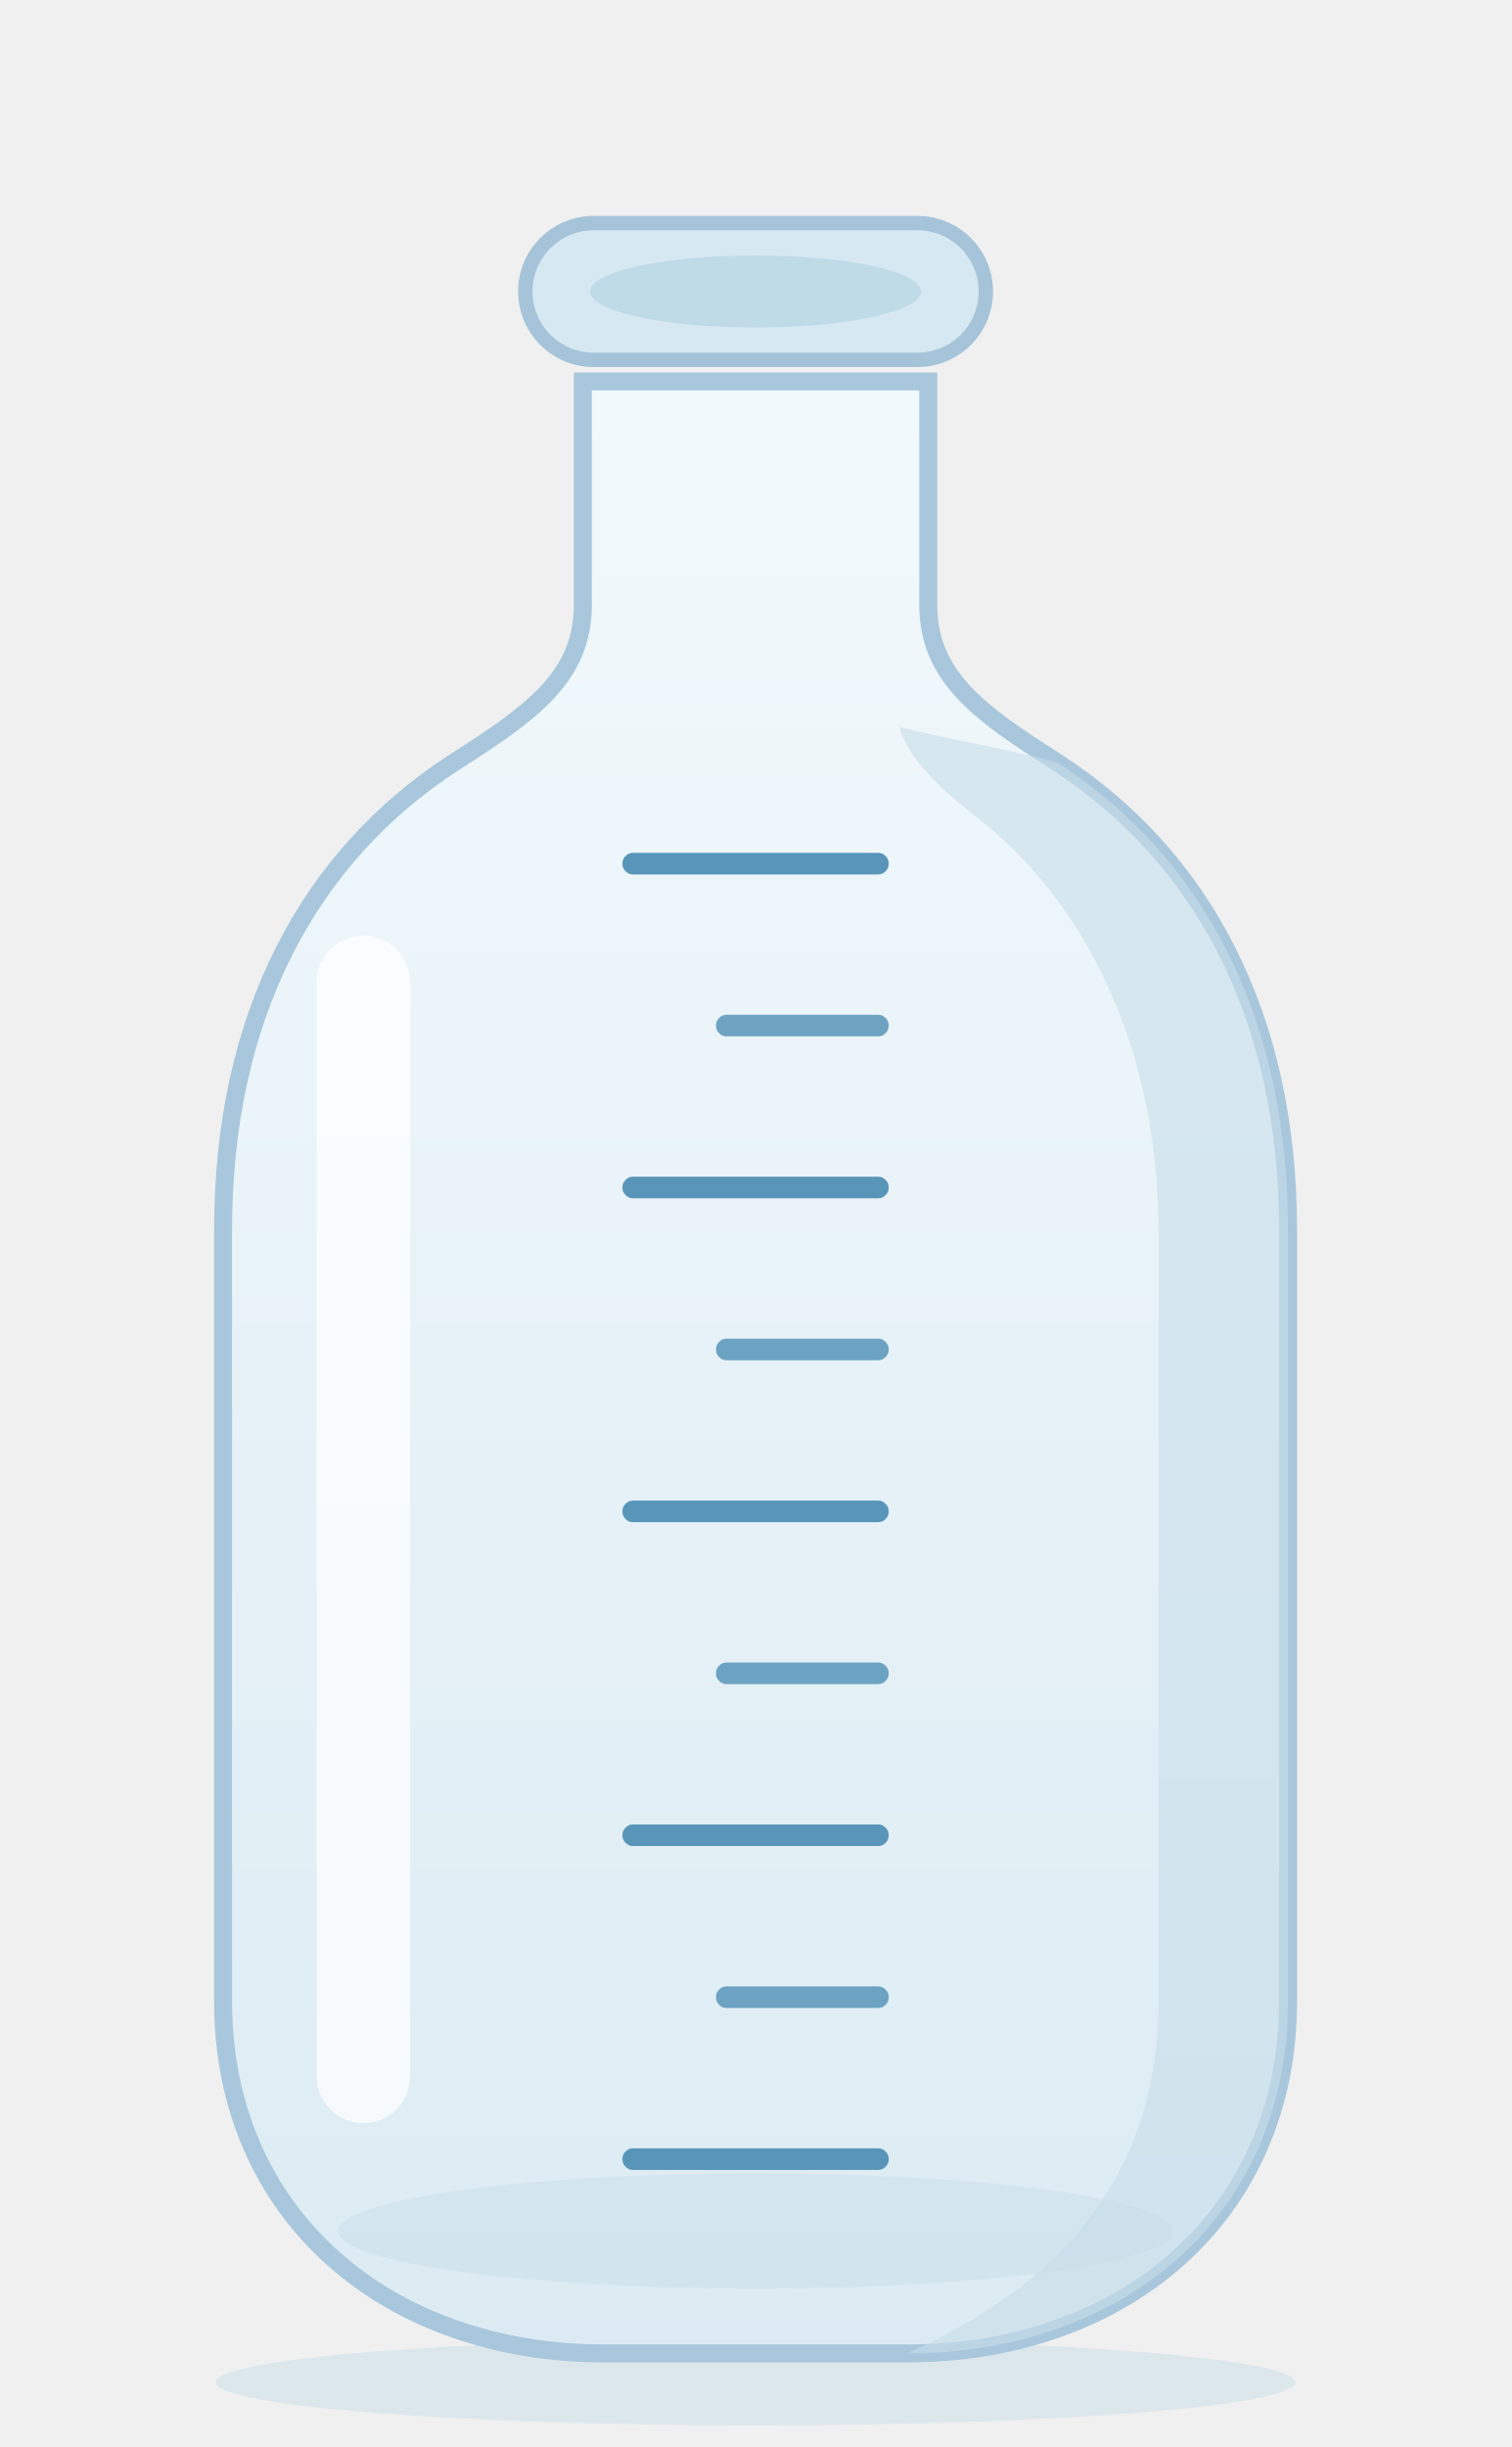
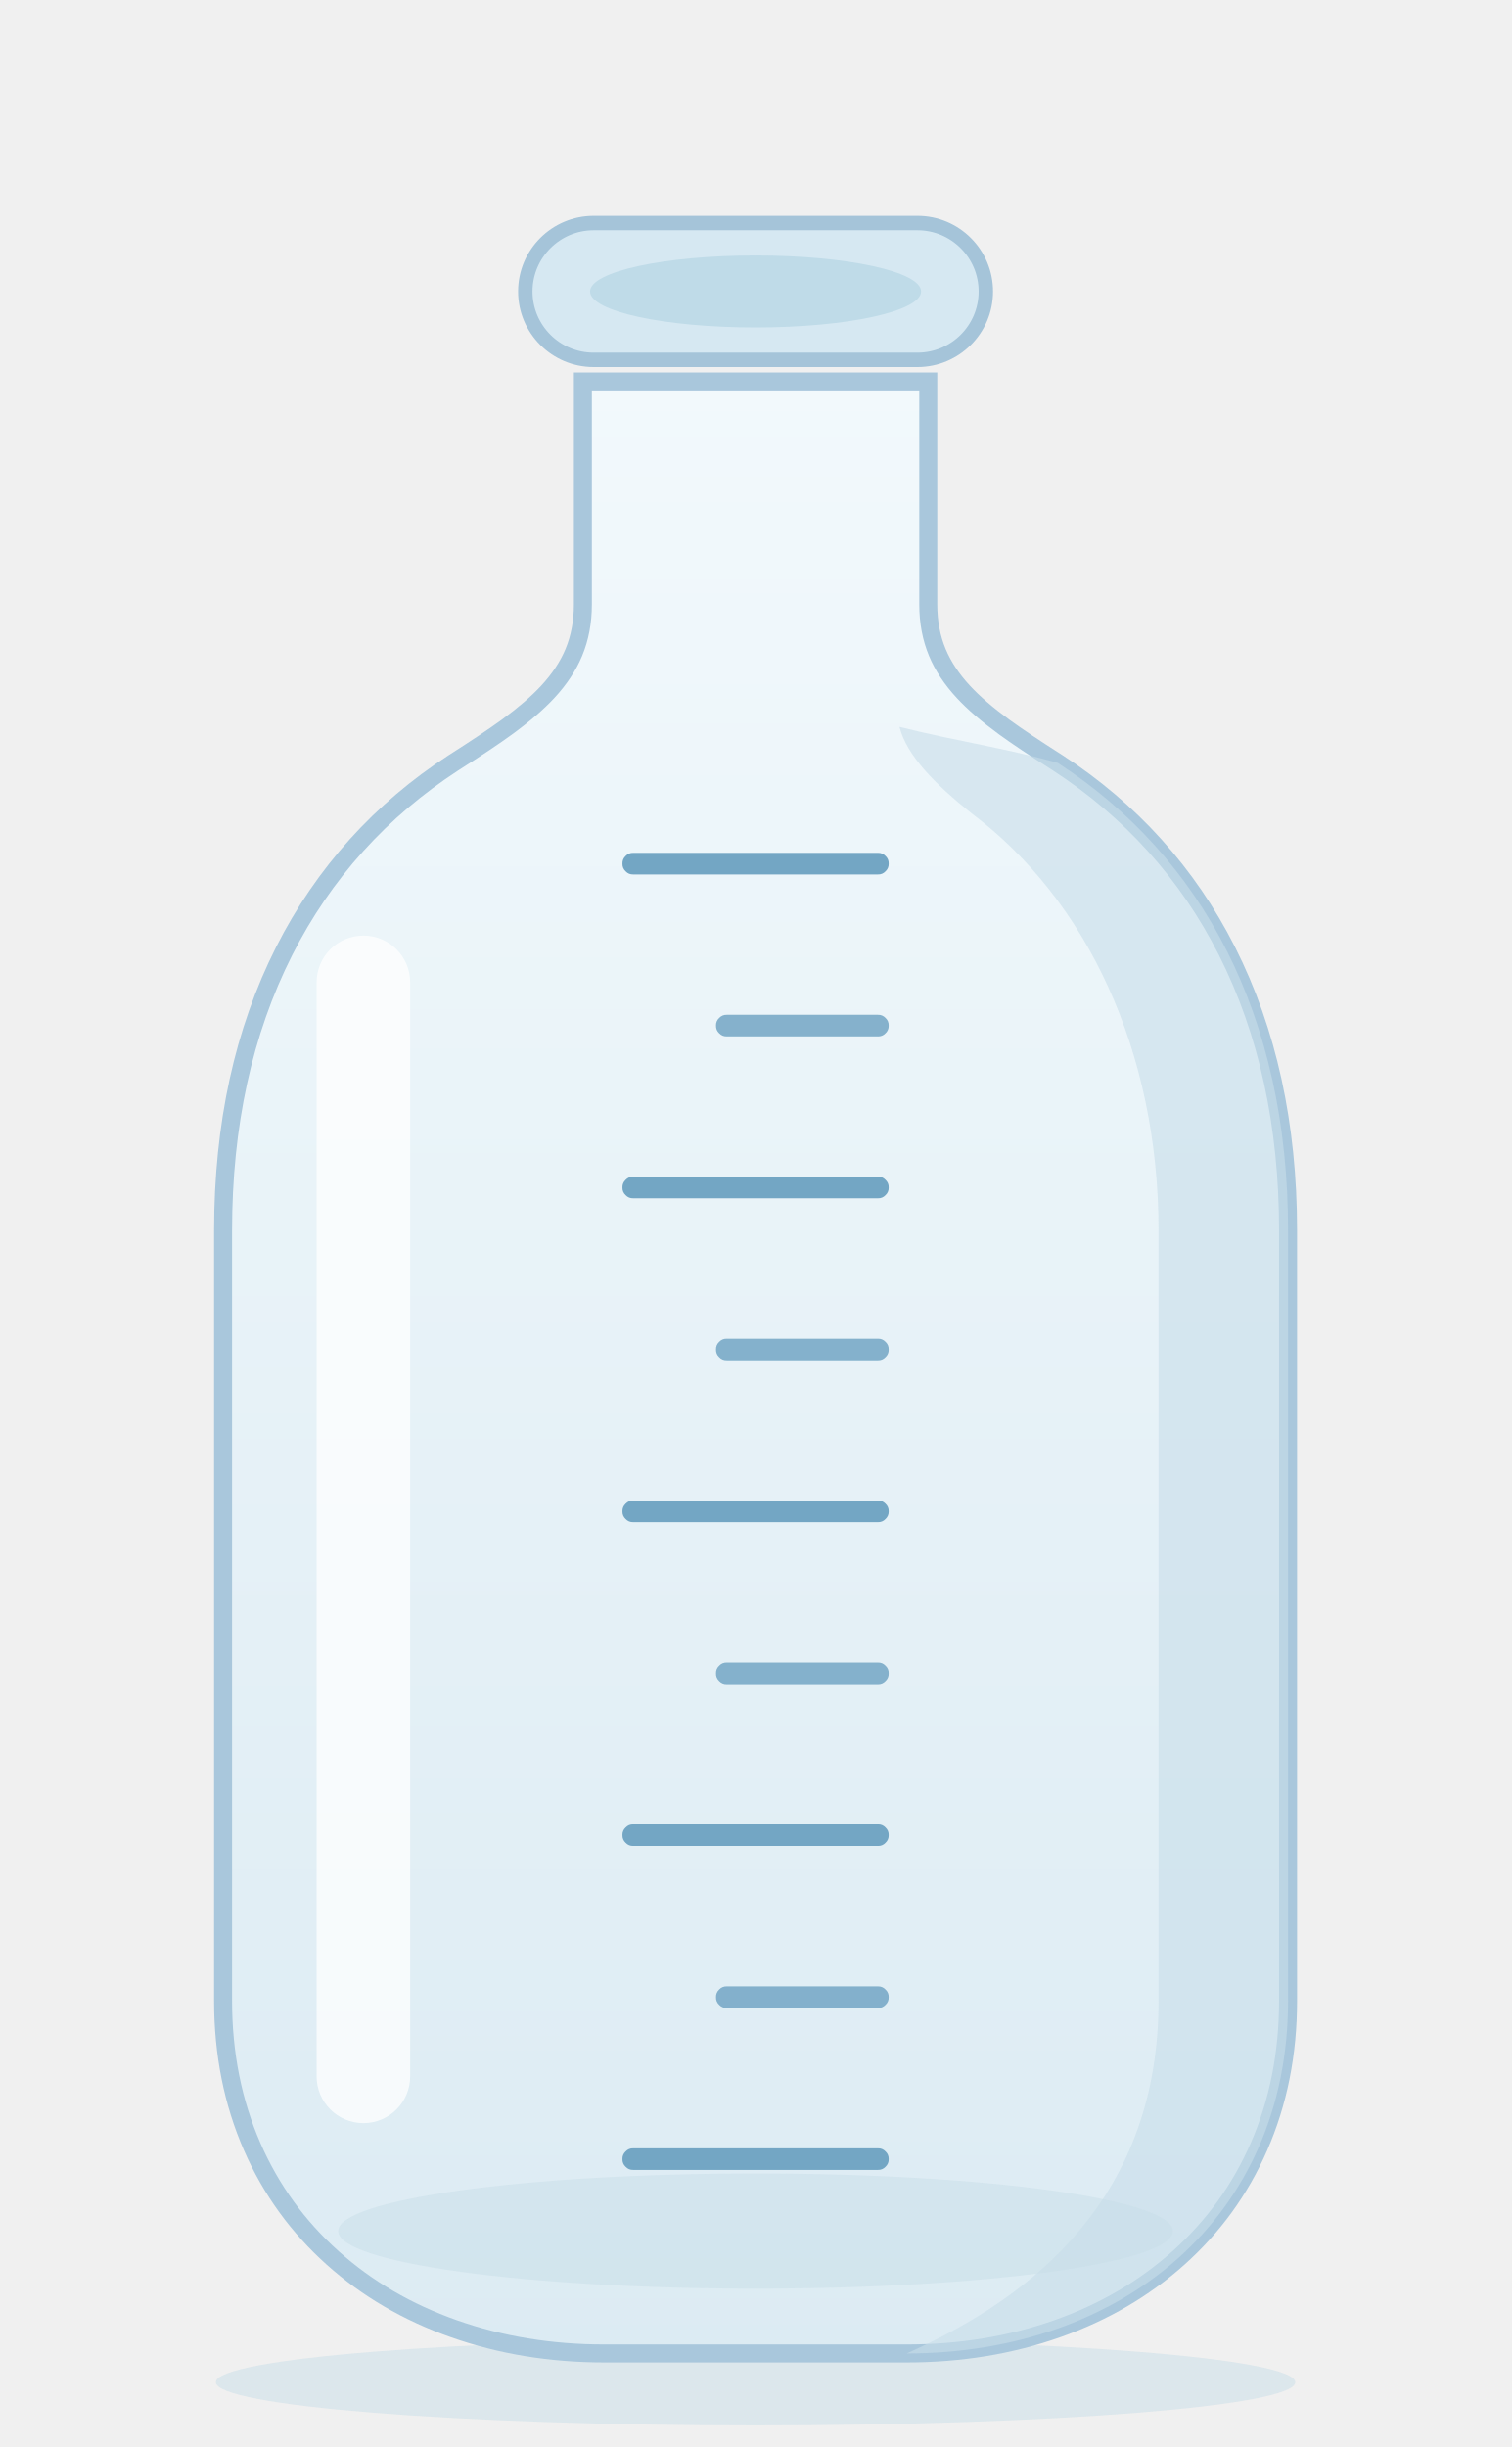
<svg xmlns="http://www.w3.org/2000/svg" width="420" height="680">
  <ellipse fill="#C8DEE9" fill-opacity="0.5" transform="matrix(1 0 0 1 60 650)" cx="150" cy="12" rx="150" ry="12" />
  <rect fill="#D6E8F2" transform="matrix(1 0 0 1 146 62)" width="128" height="38" rx="19" ry="19" />
  <rect fill="none" stroke="#A5C4D9" stroke-width="4" transform="matrix(1 0 0 1 146 62)" width="128" height="38" rx="19" ry="19" />
  <ellipse fill="#BFDBE8" transform="matrix(1 0 0 1 164 71)" cx="46" cy="10" rx="46" ry="10" />
  <defs>
    <linearGradient id="gradient_0" gradientTransform="matrix(0 560 -560 0 148 -6)" gradientUnits="userSpaceOnUse" x1="0" y1="0" x2="1" y2="0">
      <stop offset="0" stop-color="#F2F9FC" />
      <stop offset="1" stop-color="#DCEBF3" />
    </linearGradient>
  </defs>
  <path fill="url(#gradient_0)" transform="matrix(1 0 0 1 62 106)" d="M100 0L100 62C100 82 86 92 64 106C24 132 0 176 0 236L0 450C0 510 46 548 106 548L190 548C250 548 296 510 296 450L296 236C296 176 272 132 232 106C210 92 196 82 196 62L196 0L100 0Z" />
  <path fill="#A9C7DC" transform="matrix(1 0 0 1 62 106)" d="M97.5 62L97.5 -2.5L198.5 -2.5L198.5 62Q198.5 68.778 200.838 74.381Q203.03 79.633 207.584 84.552Q211.696 88.993 218.568 94.013Q223.634 97.713 233.342 103.891Q248.754 113.908 260.73 127.168Q272.892 140.632 281.231 157.122Q298.5 191.268 298.5 236L298.5 450Q298.5 472.576 290.165 491.627Q282.143 509.963 267.167 523.363Q252.48 536.504 232.707 543.482Q212.823 550.5 190 550.5L106 550.5Q83.176 550.5 63.293 543.482Q43.52 536.504 28.833 523.363Q13.857 509.963 5.835 491.627Q-2.5 472.576 -2.5 450L-2.5 236Q-2.5 191.267 14.769 157.122Q23.109 140.632 35.27 127.168Q47.246 113.908 62.638 103.904Q72.366 97.713 77.432 94.013Q84.303 88.993 88.416 84.552Q92.97 79.633 95.162 74.381Q97.5 68.778 97.5 62ZM102.5 62Q102.5 69.779 99.776 76.307Q97.242 82.378 92.084 87.948Q87.644 92.745 80.381 98.05Q75.186 101.845 65.362 108.096Q50.519 117.744 38.98 130.519Q27.268 143.486 19.231 159.378Q2.5 192.46 2.5 236L2.5 450Q2.5 471.531 10.415 489.623Q18.001 506.962 32.167 519.637Q46.117 532.118 64.957 538.768Q84.033 545.5 106 545.5L190 545.5Q211.967 545.5 231.043 538.768Q249.883 532.118 263.833 519.637Q277.999 506.962 285.585 489.623Q293.5 471.531 293.5 450L293.5 236Q293.5 192.46 276.769 159.378Q268.732 143.487 257.02 130.519Q245.481 117.744 230.658 108.109Q220.815 101.845 215.619 98.05Q208.357 92.745 203.916 87.948Q198.758 82.378 196.224 76.307Q193.5 69.779 193.5 62L193.5 2.5L102.5 2.5L102.5 62Z" fill-rule="evenodd" />
  <path fill="#C8DEE9" fill-opacity="0.6" transform="matrix(1 0 0 1 250 202)" d="M44 10C84 36 108 80 108 140L108 354C108 414 62 452 2 452C38 436 72 408 72 354L72 140C72 90 52 48 20 24C10 16 2 8 0 0C16 4 30 6 44 10Z" />
  <ellipse fill="#C8DEE9" fill-opacity="0.5" transform="matrix(1 0 0 1 94 604)" cx="116" cy="16" rx="116" ry="16" />
  <rect fill="#FFF" fill-opacity="0.75" transform="matrix(1 0 0 1 88 260)" width="26" height="330" rx="13" ry="13" />
-   <path fill="#5895B9" transform="matrix(1 0 0 1 176 240)" d="M0 -3L68 -3Q69.258 -3.036 70.121 -2.121Q71.036 -1.258 71 0Q71.036 1.258 70.121 2.121Q69.258 3.036 68 3L0 3Q-1.258 3.036 -2.121 2.121Q-3.036 1.258 -3 0Q-3.036 -1.258 -2.121 -2.121Q-1.258 -3.036 0 -3Z" fill-rule="evenodd" />
+   <path fill="#73A6C4" transform="matrix(1 0 0 1 176 240)" d="M0 -3L68 -3Q69.258 -3.036 70.121 -2.121Q71.036 -1.258 71 0Q71.036 1.258 70.121 2.121Q69.258 3.036 68 3L0 3Q-1.258 3.036 -2.121 2.121Q-3.036 1.258 -3 0Q-3.036 -1.258 -2.121 -2.121Q-1.258 -3.036 0 -3Z" fill-rule="evenodd" />
  <g opacity="0.85">
-     <path fill="#5895B9" transform="matrix(1 0 0 1 202 285)" d="M0 -3L42 -3Q43.258 -3.036 44.121 -2.121Q45.036 -1.258 45 0Q45.036 1.258 44.121 2.121Q43.258 3.036 42 3L0 3Q-1.258 3.036 -2.121 2.121Q-3.036 1.258 -3 0Q-3.036 -1.258 -2.121 -2.121Q-1.258 -3.036 0 -3Z" fill-rule="evenodd" />
+     <path fill="#73A6C4" transform="matrix(1 0 0 1 202 285)" d="M0 -3L42 -3Q43.258 -3.036 44.121 -2.121Q45.036 -1.258 45 0Q45.036 1.258 44.121 2.121Q43.258 3.036 42 3L0 3Q-1.258 3.036 -2.121 2.121Q-3.036 1.258 -3 0Q-3.036 -1.258 -2.121 -2.121Q-1.258 -3.036 0 -3Z" fill-rule="evenodd" />
  </g>
-   <path fill="#5895B9" transform="matrix(1 0 0 1 176 330)" d="M0 -3L68 -3Q69.258 -3.036 70.121 -2.121Q71.036 -1.258 71 0Q71.036 1.258 70.121 2.121Q69.258 3.036 68 3L0 3Q-1.258 3.036 -2.121 2.121Q-3.036 1.258 -3 0Q-3.036 -1.258 -2.121 -2.121Q-1.258 -3.036 0 -3Z" fill-rule="evenodd" />
+   <path fill="#73A6C4" transform="matrix(1 0 0 1 176 330)" d="M0 -3L68 -3Q69.258 -3.036 70.121 -2.121Q71.036 -1.258 71 0Q71.036 1.258 70.121 2.121Q69.258 3.036 68 3L0 3Q-1.258 3.036 -2.121 2.121Q-3.036 1.258 -3 0Q-3.036 -1.258 -2.121 -2.121Q-1.258 -3.036 0 -3Z" fill-rule="evenodd" />
  <g opacity="0.85">
-     <path fill="#5895B9" transform="matrix(1 0 0 1 202 375)" d="M0 -3L42 -3Q43.258 -3.036 44.121 -2.121Q45.036 -1.258 45 0Q45.036 1.258 44.121 2.121Q43.258 3.036 42 3L0 3Q-1.258 3.036 -2.121 2.121Q-3.036 1.258 -3 0Q-3.036 -1.258 -2.121 -2.121Q-1.258 -3.036 0 -3Z" fill-rule="evenodd" />
+     <path fill="#73A6C4" transform="matrix(1 0 0 1 202 375)" d="M0 -3L42 -3Q43.258 -3.036 44.121 -2.121Q45.036 -1.258 45 0Q45.036 1.258 44.121 2.121Q43.258 3.036 42 3L0 3Q-1.258 3.036 -2.121 2.121Q-3.036 1.258 -3 0Q-3.036 -1.258 -2.121 -2.121Q-1.258 -3.036 0 -3Z" fill-rule="evenodd" />
  </g>
-   <path fill="#5895B9" transform="matrix(1 0 0 1 176 420)" d="M0 -3L68 -3Q69.258 -3.036 70.121 -2.121Q71.036 -1.258 71 0Q71.036 1.258 70.121 2.121Q69.258 3.036 68 3L0 3Q-1.258 3.036 -2.121 2.121Q-3.036 1.258 -3 0Q-3.036 -1.258 -2.121 -2.121Q-1.258 -3.036 0 -3Z" fill-rule="evenodd" />
+   <path fill="#73A6C4" transform="matrix(1 0 0 1 176 420)" d="M0 -3L68 -3Q69.258 -3.036 70.121 -2.121Q71.036 -1.258 71 0Q71.036 1.258 70.121 2.121Q69.258 3.036 68 3L0 3Q-1.258 3.036 -2.121 2.121Q-3.036 1.258 -3 0Q-3.036 -1.258 -2.121 -2.121Q-1.258 -3.036 0 -3Z" fill-rule="evenodd" />
  <g opacity="0.85">
-     <path fill="#5895B9" transform="matrix(1 0 0 1 202 465)" d="M0 -3L42 -3Q43.258 -3.036 44.121 -2.121Q45.036 -1.258 45 0Q45.036 1.258 44.121 2.121Q43.258 3.036 42 3L0 3Q-1.258 3.036 -2.121 2.121Q-3.036 1.258 -3 0Q-3.036 -1.258 -2.121 -2.121Q-1.258 -3.036 0 -3Z" fill-rule="evenodd" />
+     <path fill="#73A6C4" transform="matrix(1 0 0 1 202 465)" d="M0 -3L42 -3Q43.258 -3.036 44.121 -2.121Q45.036 -1.258 45 0Q45.036 1.258 44.121 2.121Q43.258 3.036 42 3L0 3Q-1.258 3.036 -2.121 2.121Q-3.036 1.258 -3 0Q-3.036 -1.258 -2.121 -2.121Q-1.258 -3.036 0 -3Z" fill-rule="evenodd" />
  </g>
-   <path fill="#5895B9" transform="matrix(1 0 0 1 176 510)" d="M0 -3L68 -3Q69.258 -3.036 70.121 -2.121Q71.036 -1.258 71 0Q71.036 1.258 70.121 2.121Q69.258 3.036 68 3L0 3Q-1.258 3.036 -2.121 2.121Q-3.036 1.258 -3 0Q-3.036 -1.258 -2.121 -2.121Q-1.258 -3.036 0 -3Z" fill-rule="evenodd" />
+   <path fill="#73A6C4" transform="matrix(1 0 0 1 176 510)" d="M0 -3L68 -3Q69.258 -3.036 70.121 -2.121Q71.036 -1.258 71 0Q71.036 1.258 70.121 2.121Q69.258 3.036 68 3L0 3Q-1.258 3.036 -2.121 2.121Q-3.036 1.258 -3 0Q-3.036 -1.258 -2.121 -2.121Q-1.258 -3.036 0 -3Z" fill-rule="evenodd" />
  <g opacity="0.85">
-     <path fill="#5895B9" transform="matrix(1 0 0 1 202 555)" d="M0 -3L42 -3Q43.258 -3.036 44.121 -2.121Q45.036 -1.258 45 0Q45.036 1.258 44.121 2.121Q43.258 3.036 42 3L0 3Q-1.258 3.036 -2.121 2.121Q-3.036 1.258 -3 0Q-3.036 -1.258 -2.121 -2.121Q-1.258 -3.036 0 -3Z" fill-rule="evenodd" />
+     <path fill="#73A6C4" transform="matrix(1 0 0 1 202 555)" d="M0 -3L42 -3Q43.258 -3.036 44.121 -2.121Q45.036 -1.258 45 0Q45.036 1.258 44.121 2.121Q43.258 3.036 42 3L0 3Q-1.258 3.036 -2.121 2.121Q-3.036 1.258 -3 0Q-3.036 -1.258 -2.121 -2.121Q-1.258 -3.036 0 -3Z" fill-rule="evenodd" />
  </g>
-   <path fill="#5895B9" transform="matrix(1 0 0 1 176 600)" d="M0 -3L68 -3Q69.258 -3.036 70.121 -2.121Q71.036 -1.258 71 0Q71.036 1.258 70.121 2.121Q69.258 3.036 68 3L0 3Q-1.258 3.036 -2.121 2.121Q-3.036 1.258 -3 0Q-3.036 -1.258 -2.121 -2.121Q-1.258 -3.036 0 -3Z" fill-rule="evenodd" />
+   <path fill="#73A6C4" transform="matrix(1 0 0 1 176 600)" d="M0 -3L68 -3Q69.258 -3.036 70.121 -2.121Q71.036 -1.258 71 0Q71.036 1.258 70.121 2.121Q69.258 3.036 68 3L0 3Q-1.258 3.036 -2.121 2.121Q-3.036 1.258 -3 0Q-3.036 -1.258 -2.121 -2.121Q-1.258 -3.036 0 -3Z" fill-rule="evenodd" />
</svg>
